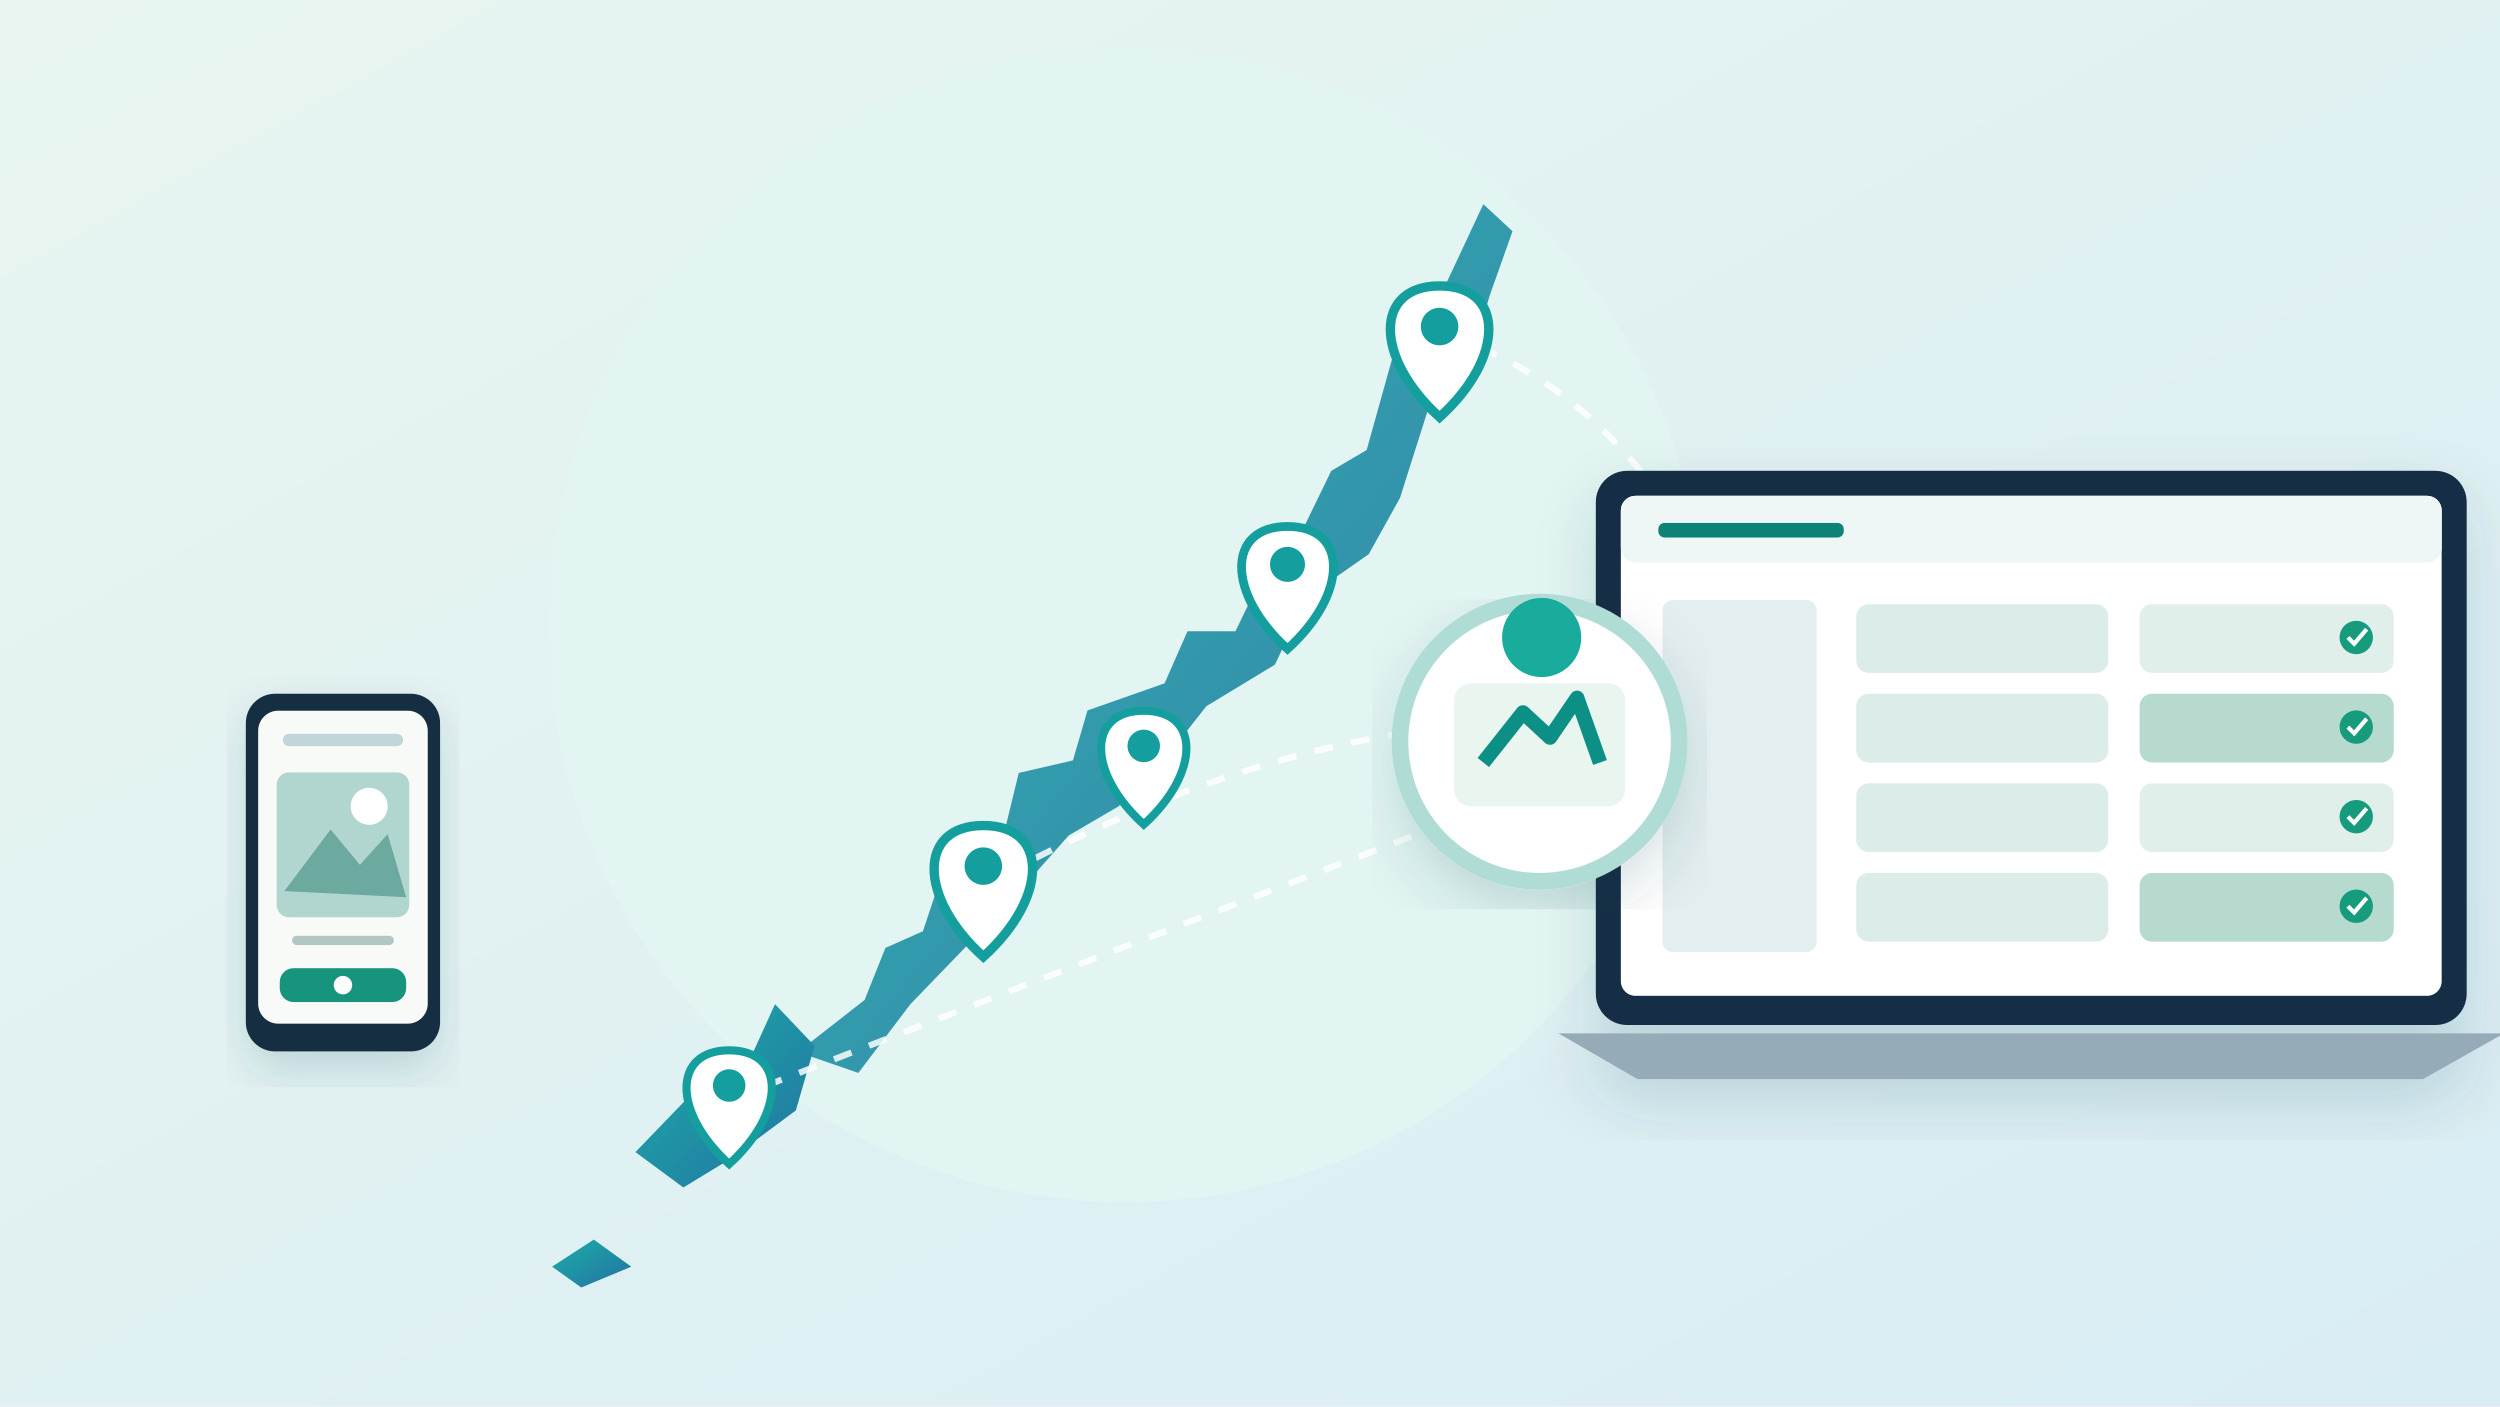
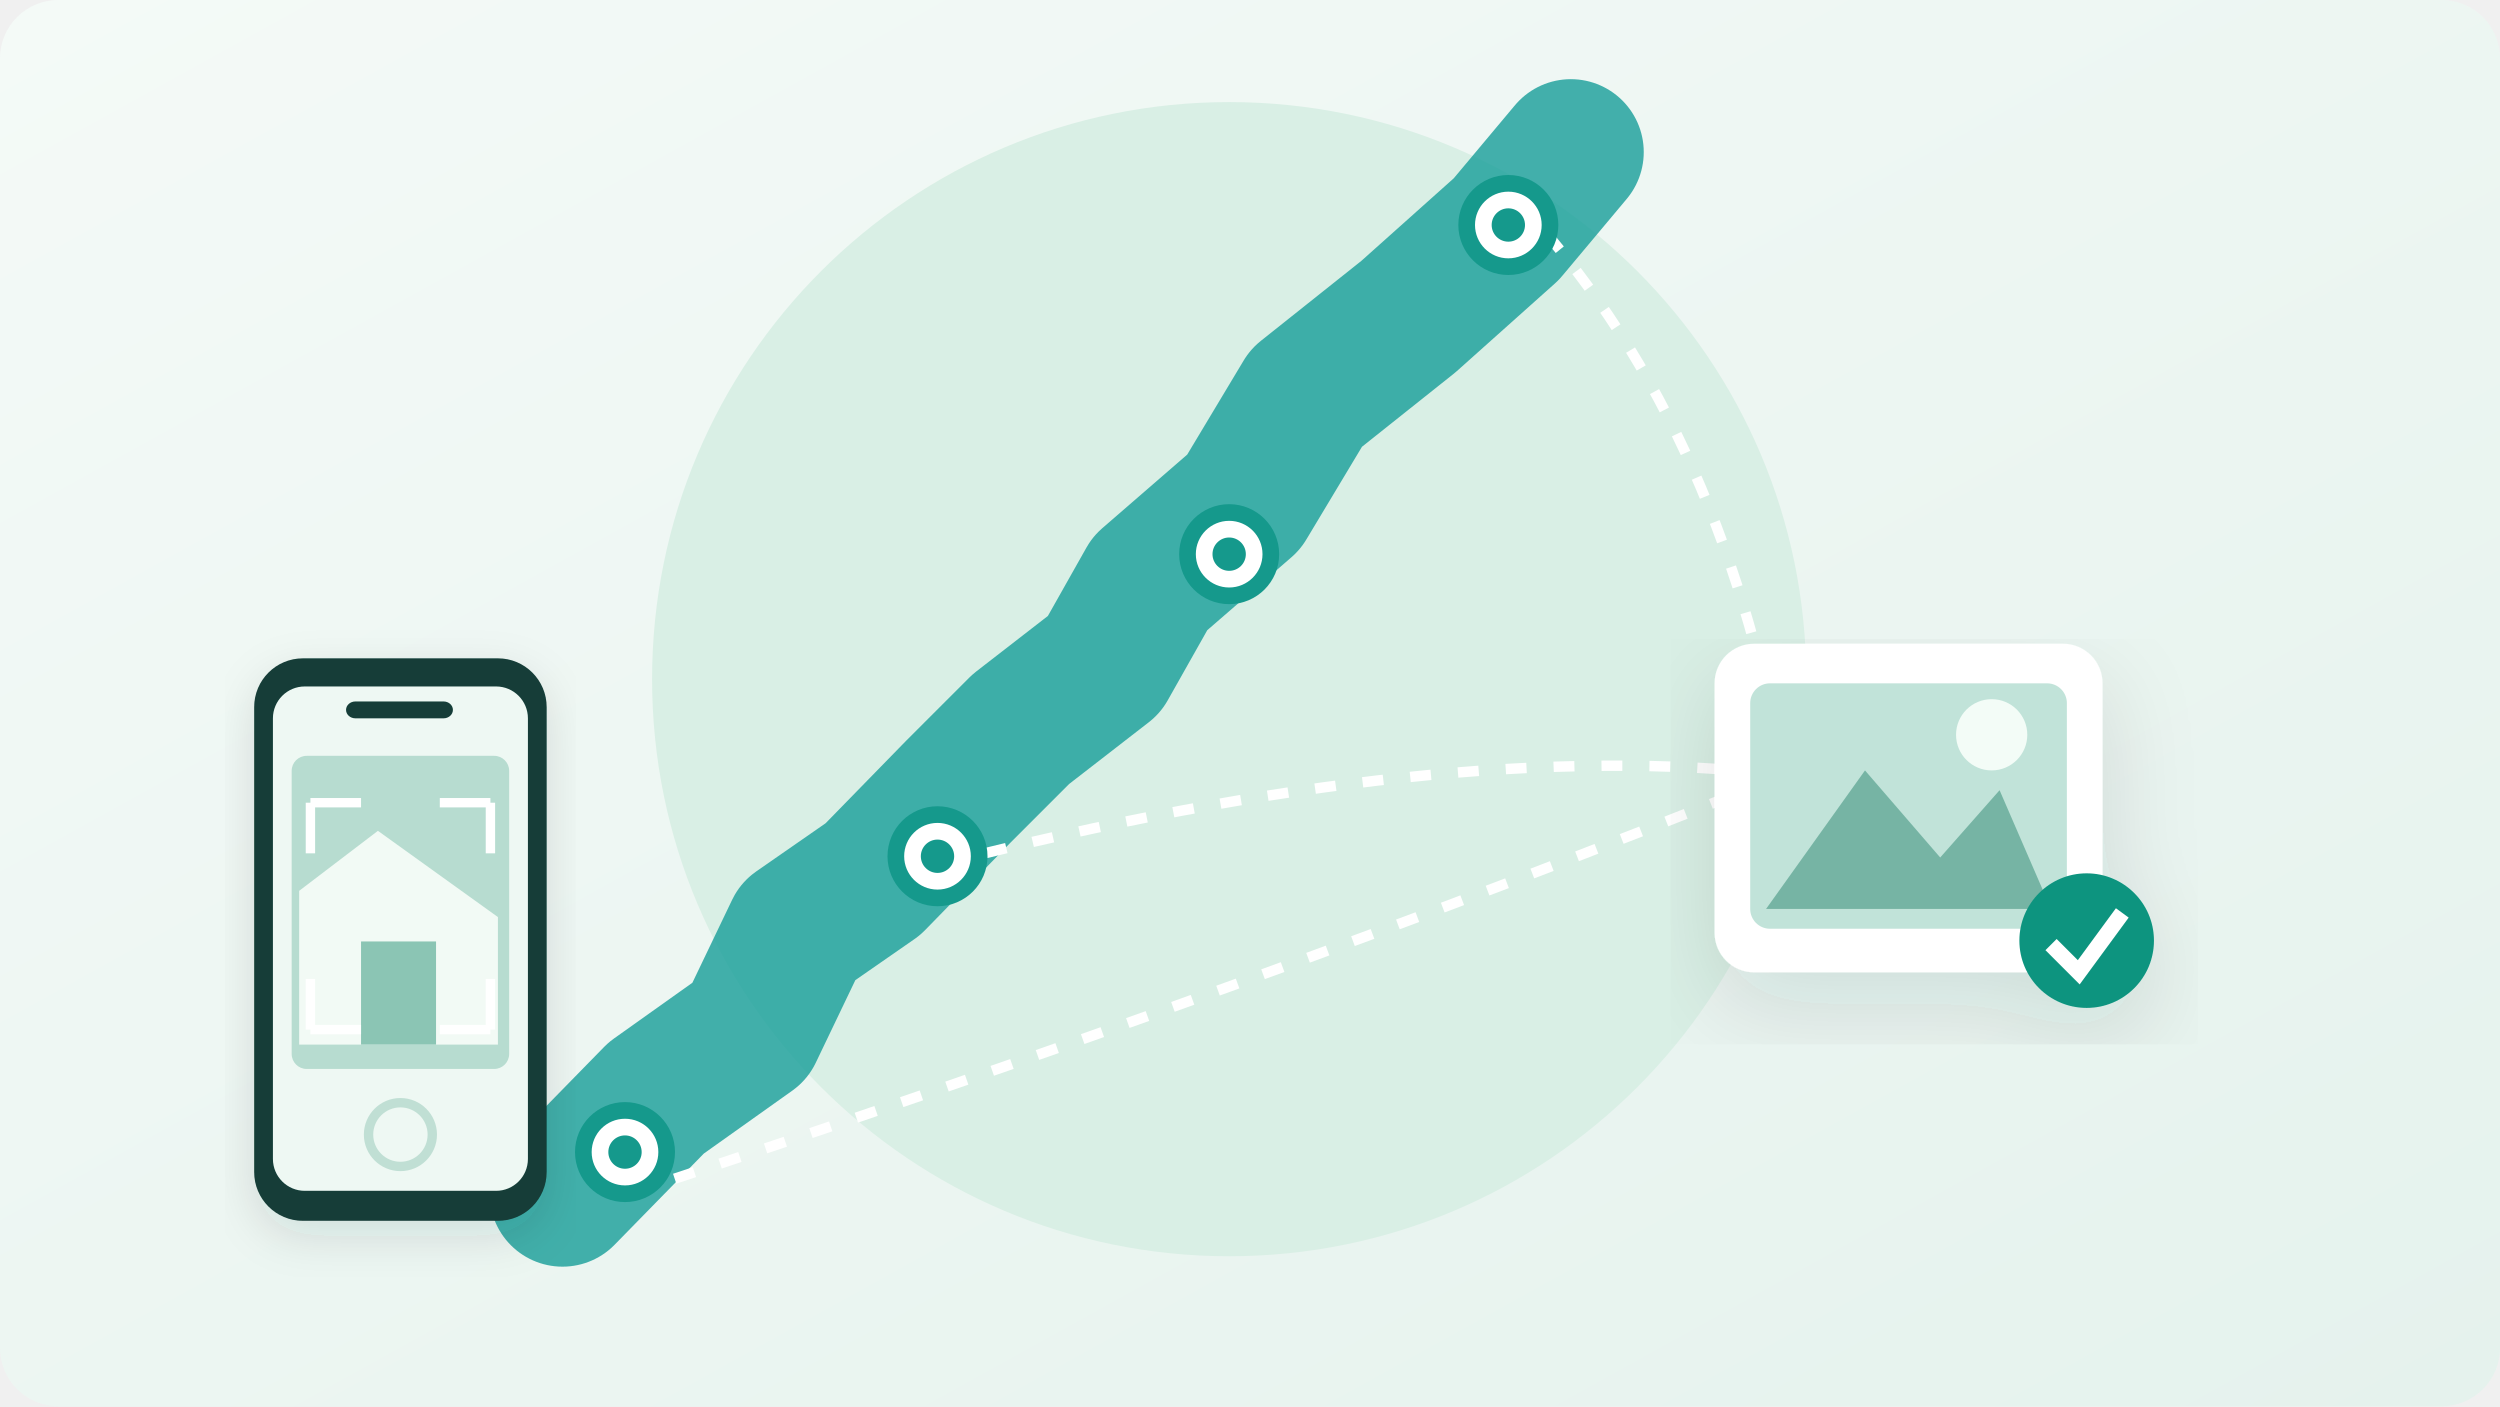
- <svg xmlns="http://www.w3.org/2000/svg" viewBox="0 0 1200 675" role="img" aria-label="PICRELAYの現地撮影イメージ">
+ <svg xmlns="http://www.w3.org/2000/svg" viewBox="0 0 1200 675" aria-hidden="true">
  <defs>
    <linearGradient id="bg" x2="1" y2="1">
-       <stop stop-color="#e8f5f0" />
-       <stop offset="1" stop-color="#d9edf5" />
+       <stop stop-color="#f4faf7" />
+       <stop offset="1" stop-color="#e5f2ed" />
    </linearGradient>
-     <linearGradient id="sea" x1="0" y1="0" x2="1" y2="1">
-       <stop stop-color="#1cafa8" />
-       <stop offset="1" stop-color="#2371a1" />
+     <linearGradient id="teal" x2="1" y2="1">
+       <stop stop-color="#27b6a4" />
+       <stop offset="1" stop-color="#0e786d" />
    </linearGradient>
-     <filter id="shadow">
-       <feDropShadow dx="0" dy="12" stdDeviation="14" flood-color="#123d4c" flood-opacity=".16" />
+     <filter id="s">
+       <feDropShadow dx="0" dy="8" stdDeviation="12" flood-color="#173b32" flood-opacity=".12" />
    </filter>
  </defs>
-   <rect width="100%" height="100%" fill="url(#bg)" />
-   <circle cx="540" cy="300" r="277" fill="#e2f5f2" />
-   <path d="M383 505L415 480 425 455 443 447 456 408 480 408 489 371 515 365 522 341 559 328 570 303 593 303 610 268 622 261 639 226 656 216 668 173 690 145 712 98 726 111 715 142 706 173 685 198 672 239 657 266 627 287 612 319 579 339 561 362 537 387 513 401 490 427 465 453 437 482 412 515Z" fill="url(#sea)" opacity=".9" />
-   <path d="M305 553l28-29 24-9 15-33 19 20-9 31-31 23-23 14Z" fill="url(#sea)" />
-   <path d="M285 595l-20 13 14 10 24-10Z" fill="url(#sea)" />
-   <g fill="none" stroke="#fff" stroke-width="3" stroke-dasharray="9 9" opacity=".83">
-     <path d="M350 528Q602 430 807 352" />
-     <path d="M465 429Q650 325 807 352" />
-     <path d="M693 161Q777 185 831 295" />
+   <rect width="1200" height="675" rx="28" fill="url(#bg)" />
+   <circle cx="590" cy="326" r="277" fill="#d9efe5" />
+   <path d="M270 573L315 527 360 495 383 447 419 422 460 380 490 350 530 319 552 280 597 241 627 191 676 152 723 110 754 73" stroke="#169e99" stroke-width="70" stroke-linejoin="round" stroke-linecap="round" fill="none" opacity=".8" />
+   <path d="M302 573Q600 475 856 372M451 415Q694 353 856 372M727 95Q826 200 856 372" stroke="#fff" stroke-width="5" stroke-dasharray="10 13" fill="none" />
+   <g transform="translate(122 316) scale(0.9)" filter="url(#s)">
+     <rect width="156" height="300" rx="26" fill="#133e38" />
+     <rect x="10" y="15" width="136" height="269" rx="17" fill="#eef8f3" />
+     <rect x="49" y="23" width="57" height="9" rx="5" fill="#133e38" />
+     <rect x="20" y="52" width="116" height="167" rx="8" fill="#b7dcd0" />
+     <path d="M24 206v-82l42-32 64 46v68" fill="#f2faf5" />
+     <rect x="57" y="151" width="40" height="55" fill="#8bc5b4" />
+     <path d="M30 77h27m-27 0v27m96-27H99m27 0v27M30 198v-27m0 27h27m69 0H99m27 0v-27" stroke="#fff" stroke-width="5" fill="none" />
+     <circle cx="78" cy="254" r="17" fill="none" stroke="#c0dfd4" stroke-width="5" />
  </g>
-   <g transform="translate(350 523) scale(0.65)">
-     <path d="M0-29C-42-29-42 17 0 55C42 17 42-29 0-29Z" fill="#fff" stroke="#149f9e" stroke-width="6" />
-     <circle cy="-3" r="12" fill="#149f9e" />
+   <g transform="translate(823 309) scale(1.9)" filter="url(#s)">
+     <rect width="98" height="83" rx="10" fill="#fff" />
+     <rect x="9" y="10" width="80" height="62" rx="5" fill="#c1e3d9" />
+     <path d="M13 67l25-35 19 22 15-17 13 30" fill="#76b4a4" />
+     <circle cx="70" cy="23" r="9" fill="#f3fcf7" />
+     <circle cx="94" cy="75" r="17" fill="#0e947f" />
+     <path d="m85 76 7 7 11-15" fill="none" stroke="white" stroke-width="4" />
  </g>
-   <g transform="translate(472 418) scale(0.75)">
-     <path d="M0-29C-42-29-42 17 0 55C42 17 42-29 0-29Z" fill="#fff" stroke="#149f9e" stroke-width="6" />
-     <circle cy="-3" r="12" fill="#149f9e" />
-   </g>
-   <g transform="translate(618 273) scale(0.7)">
-     <path d="M0-29C-42-29-42 17 0 55C42 17 42-29 0-29Z" fill="#fff" stroke="#149f9e" stroke-width="6" />
-     <circle cy="-3" r="12" fill="#149f9e" />
-   </g>
-   <g transform="translate(691 159) scale(0.75)">
-     <path d="M0-29C-42-29-42 17 0 55C42 17 42-29 0-29Z" fill="#fff" stroke="#149f9e" stroke-width="6" />
-     <circle cy="-3" r="12" fill="#149f9e" />
-   </g>
-   <g transform="translate(549 360) scale(0.65)">
-     <path d="M0-29C-42-29-42 17 0 55C42 17 42-29 0-29Z" fill="#fff" stroke="#149f9e" stroke-width="6" />
-     <circle cy="-3" r="12" fill="#149f9e" />
-   </g>
-   <g transform="translate(118 333) scale(0.74)" filter="url(#shadow)">
-     <rect width="126" height="232" rx="19" fill="#142e42" />
-     <rect x="8" y="11" width="110" height="203" rx="13" fill="#f8faf8" />
-     <rect x="24" y="26" width="78" height="8" rx="4" fill="#c0d6d8" />
-     <rect x="20" y="51" width="86" height="94" rx="8" fill="#b1d6d0" />
-     <path d="M25 128L55 88L74 111L92 91L104 132" fill="#6ca99f" />
-     <circle cx="80" cy="73" r="12" fill="#fff" />
-     <rect x="30" y="157" width="66" height="6" rx="3" fill="#b0c7c4" />
-     <rect x="22" y="178" width="82" height="22" rx="9" fill="#14947d" />
-     <circle cx="63" cy="189" r="6" fill="#fff" />
-   </g>
-   <g transform="translate(766 226)" filter="url(#shadow)">
-     <rect width="418" height="266" rx="15" fill="#122d44" />
-     <rect x="12" y="12" width="394" height="240" rx="7" fill="#fff" />
-     <rect x="12" y="12" width="394" height="32" rx="7" fill="#eff6f6" />
-     <rect x="30" y="25" width="89" height="7" rx="3" fill="#0d8276" />
-     <rect x="32" y="62" width="74" height="169" rx="5" fill="#e2eeef" />
-     <rect x="125" y="64" width="121" height="33" rx="6" fill="#dcece9" />
-     <rect x="261" y="64" width="122" height="33" rx="6" fill="#e1efeb" />
-     <circle cx="365" cy="80" r="8" fill="#159b7b" />
-     <path d="M361 80 l3 3 6 -7" fill="none" stroke="white" stroke-width="2" />
-     <rect x="125" y="107" width="121" height="33" rx="6" fill="#dcece9" />
-     <rect x="261" y="107" width="122" height="33" rx="6" fill="#b7dacf" />
-     <circle cx="365" cy="123" r="8" fill="#159b7b" />
-     <path d="M361 123 l3 3 6 -7" fill="none" stroke="white" stroke-width="2" />
-     <rect x="125" y="150" width="121" height="33" rx="6" fill="#dcece9" />
-     <rect x="261" y="150" width="122" height="33" rx="6" fill="#e1efeb" />
-     <circle cx="365" cy="166" r="8" fill="#159b7b" />
-     <path d="M361 166 l3 3 6 -7" fill="none" stroke="white" stroke-width="2" />
-     <rect x="125" y="193" width="121" height="33" rx="6" fill="#dcece9" />
-     <rect x="261" y="193" width="122" height="33" rx="6" fill="#b7dacf" />
-     <circle cx="365" cy="209" r="8" fill="#159b7b" />
-     <path d="M361 209 l3 3 6 -7" fill="none" stroke="white" stroke-width="2" />
-     <path d="M-18 270H436L397 292H20Z" fill="#95acb8" />
-   </g>
-   <circle cx="739" cy="356" r="67" fill="#fff" stroke="#b0dcd6" stroke-width="8" filter="url(#shadow)" />
-   <rect x="698" y="328" width="82" height="59" rx="8" fill="#e9f5ef" />
-   <path d="M712 366l19-24 13 12 13-19 11 31" fill="none" stroke="#0c8f85" stroke-width="7" stroke-linejoin="round" />
-   <circle cx="740" cy="306" r="19" fill="#19ab9b" />
+   <circle cx="300" cy="553" r="20" fill="#fff" stroke="#15998c" stroke-width="8" />
+   <circle cx="300" cy="553" r="8" fill="#15998c" />
+   <circle cx="450" cy="411" r="20" fill="#fff" stroke="#15998c" stroke-width="8" />
+   <circle cx="450" cy="411" r="8" fill="#15998c" />
+   <circle cx="590" cy="266" r="20" fill="#fff" stroke="#15998c" stroke-width="8" />
+   <circle cx="590" cy="266" r="8" fill="#15998c" />
+   <circle cx="724" cy="108" r="20" fill="#fff" stroke="#15998c" stroke-width="8" />
+   <circle cx="724" cy="108" r="8" fill="#15998c" />
</svg>
